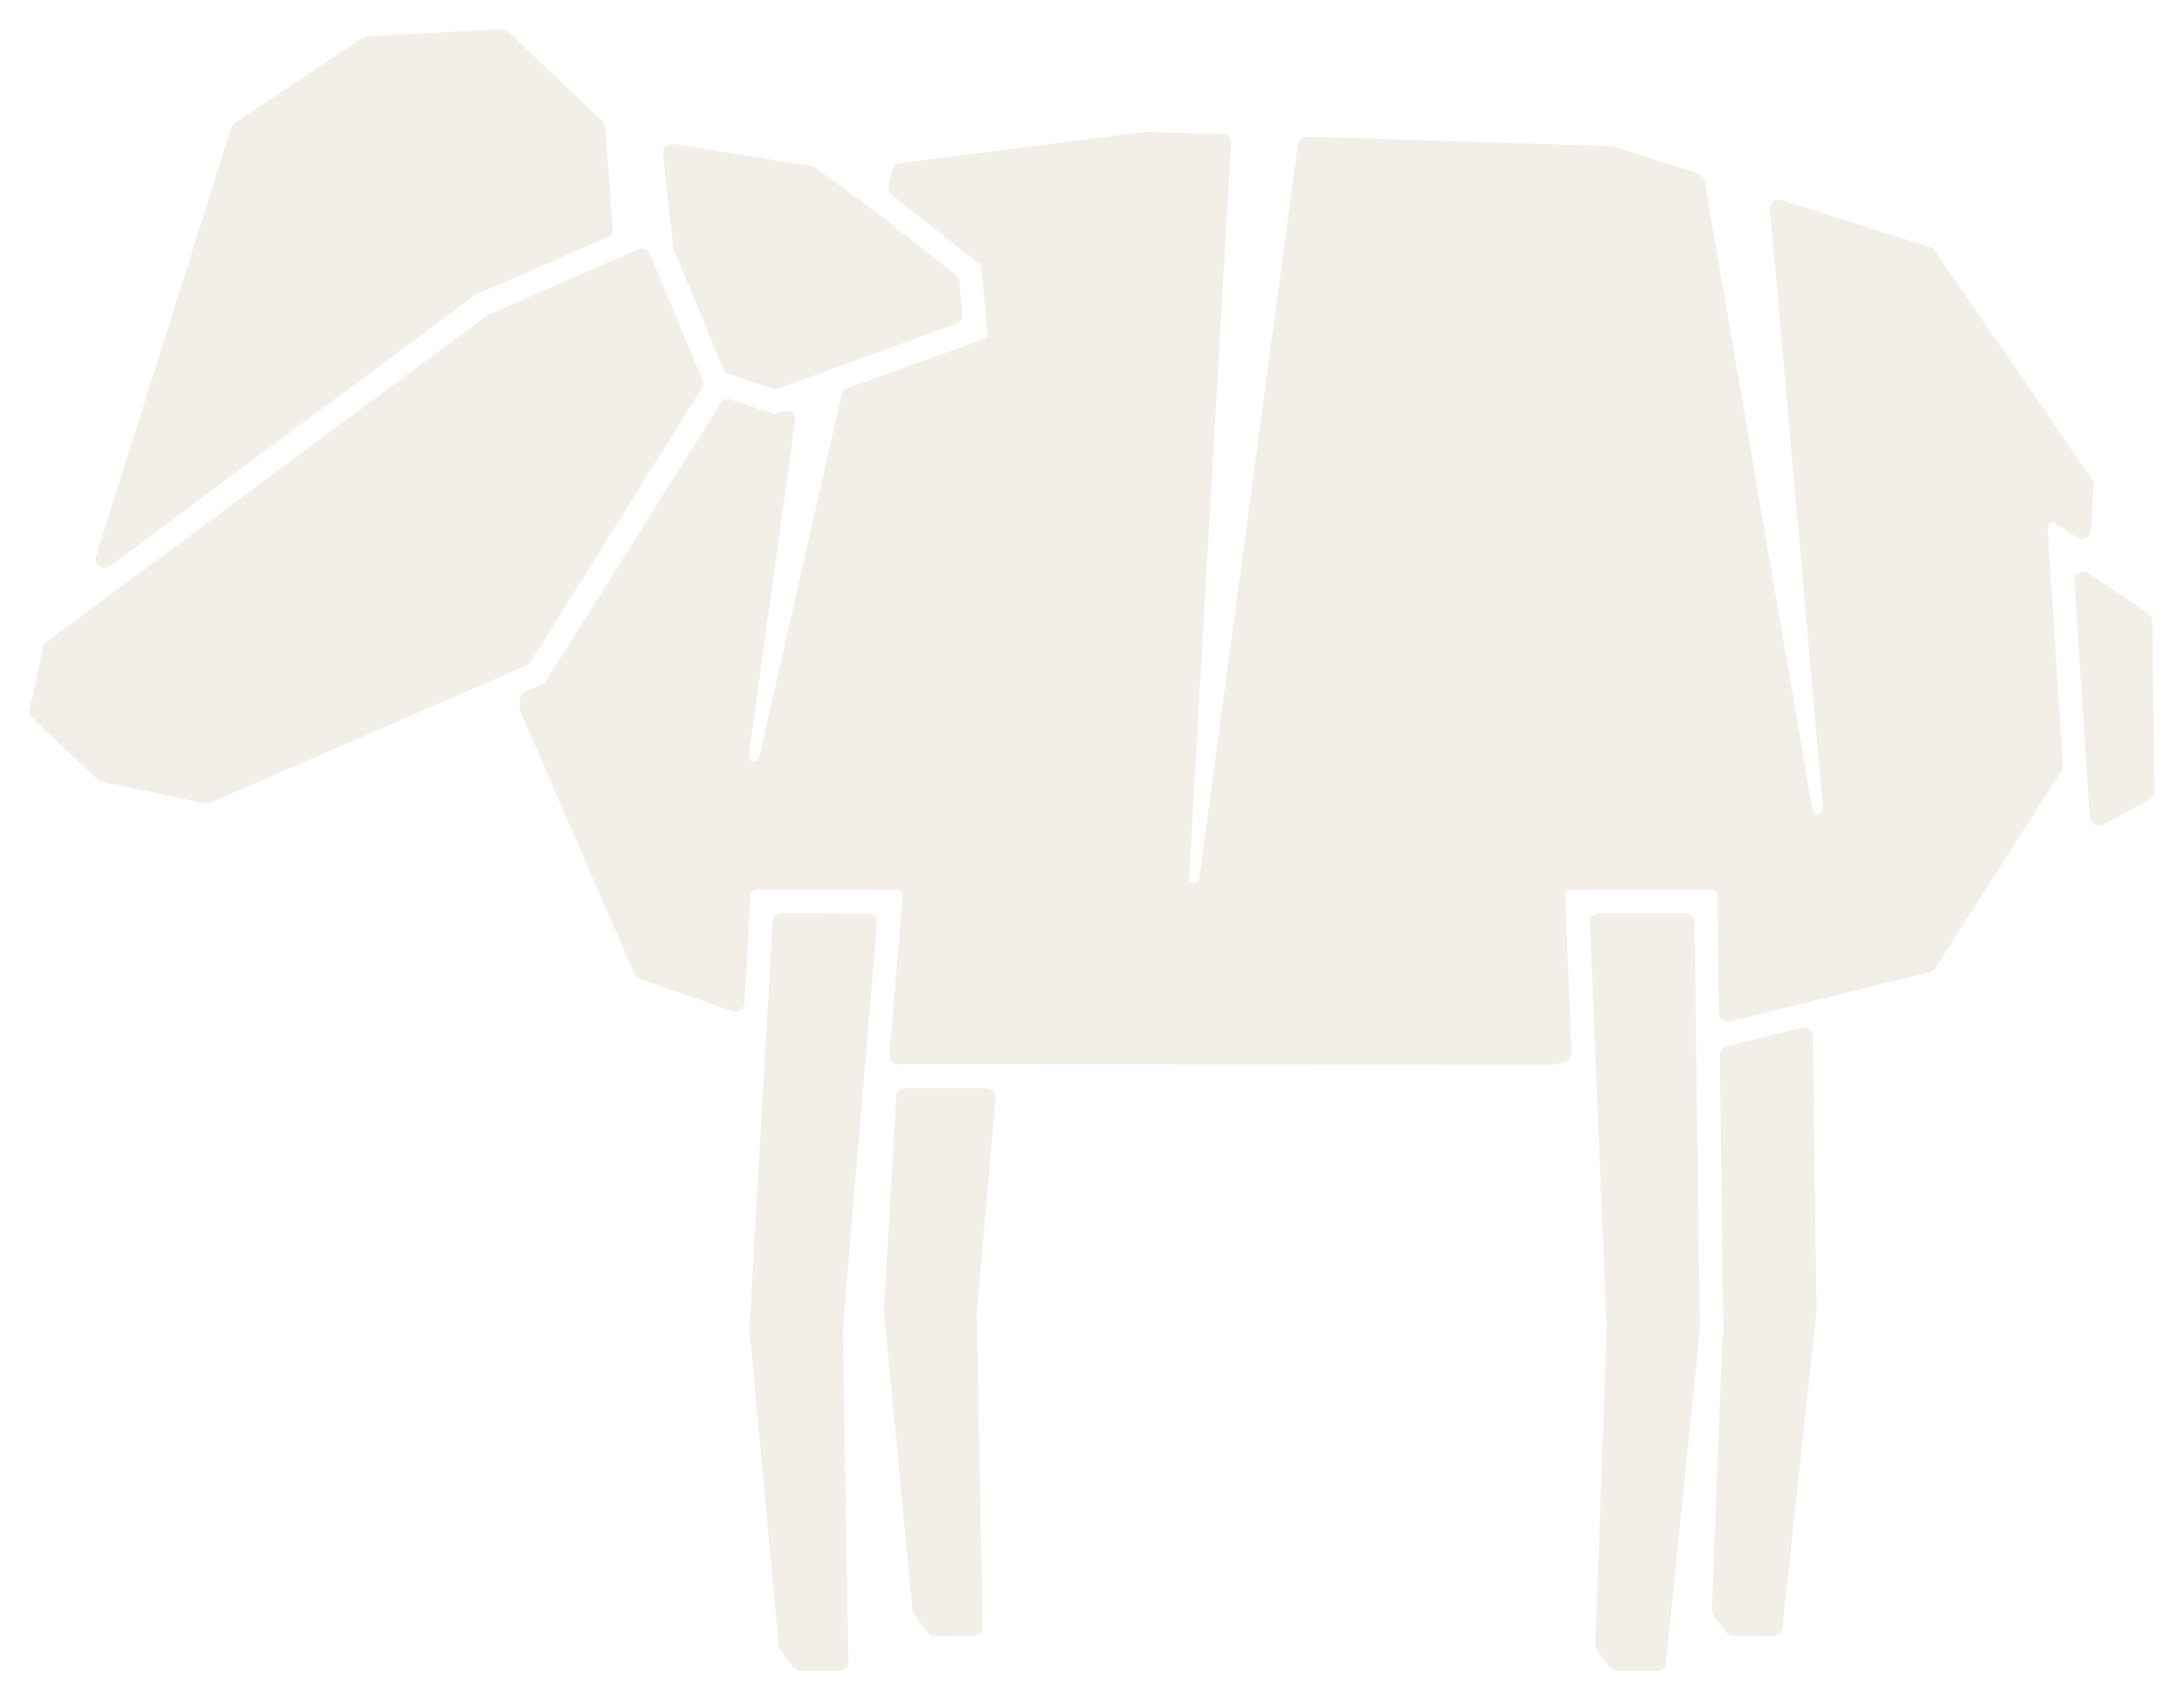
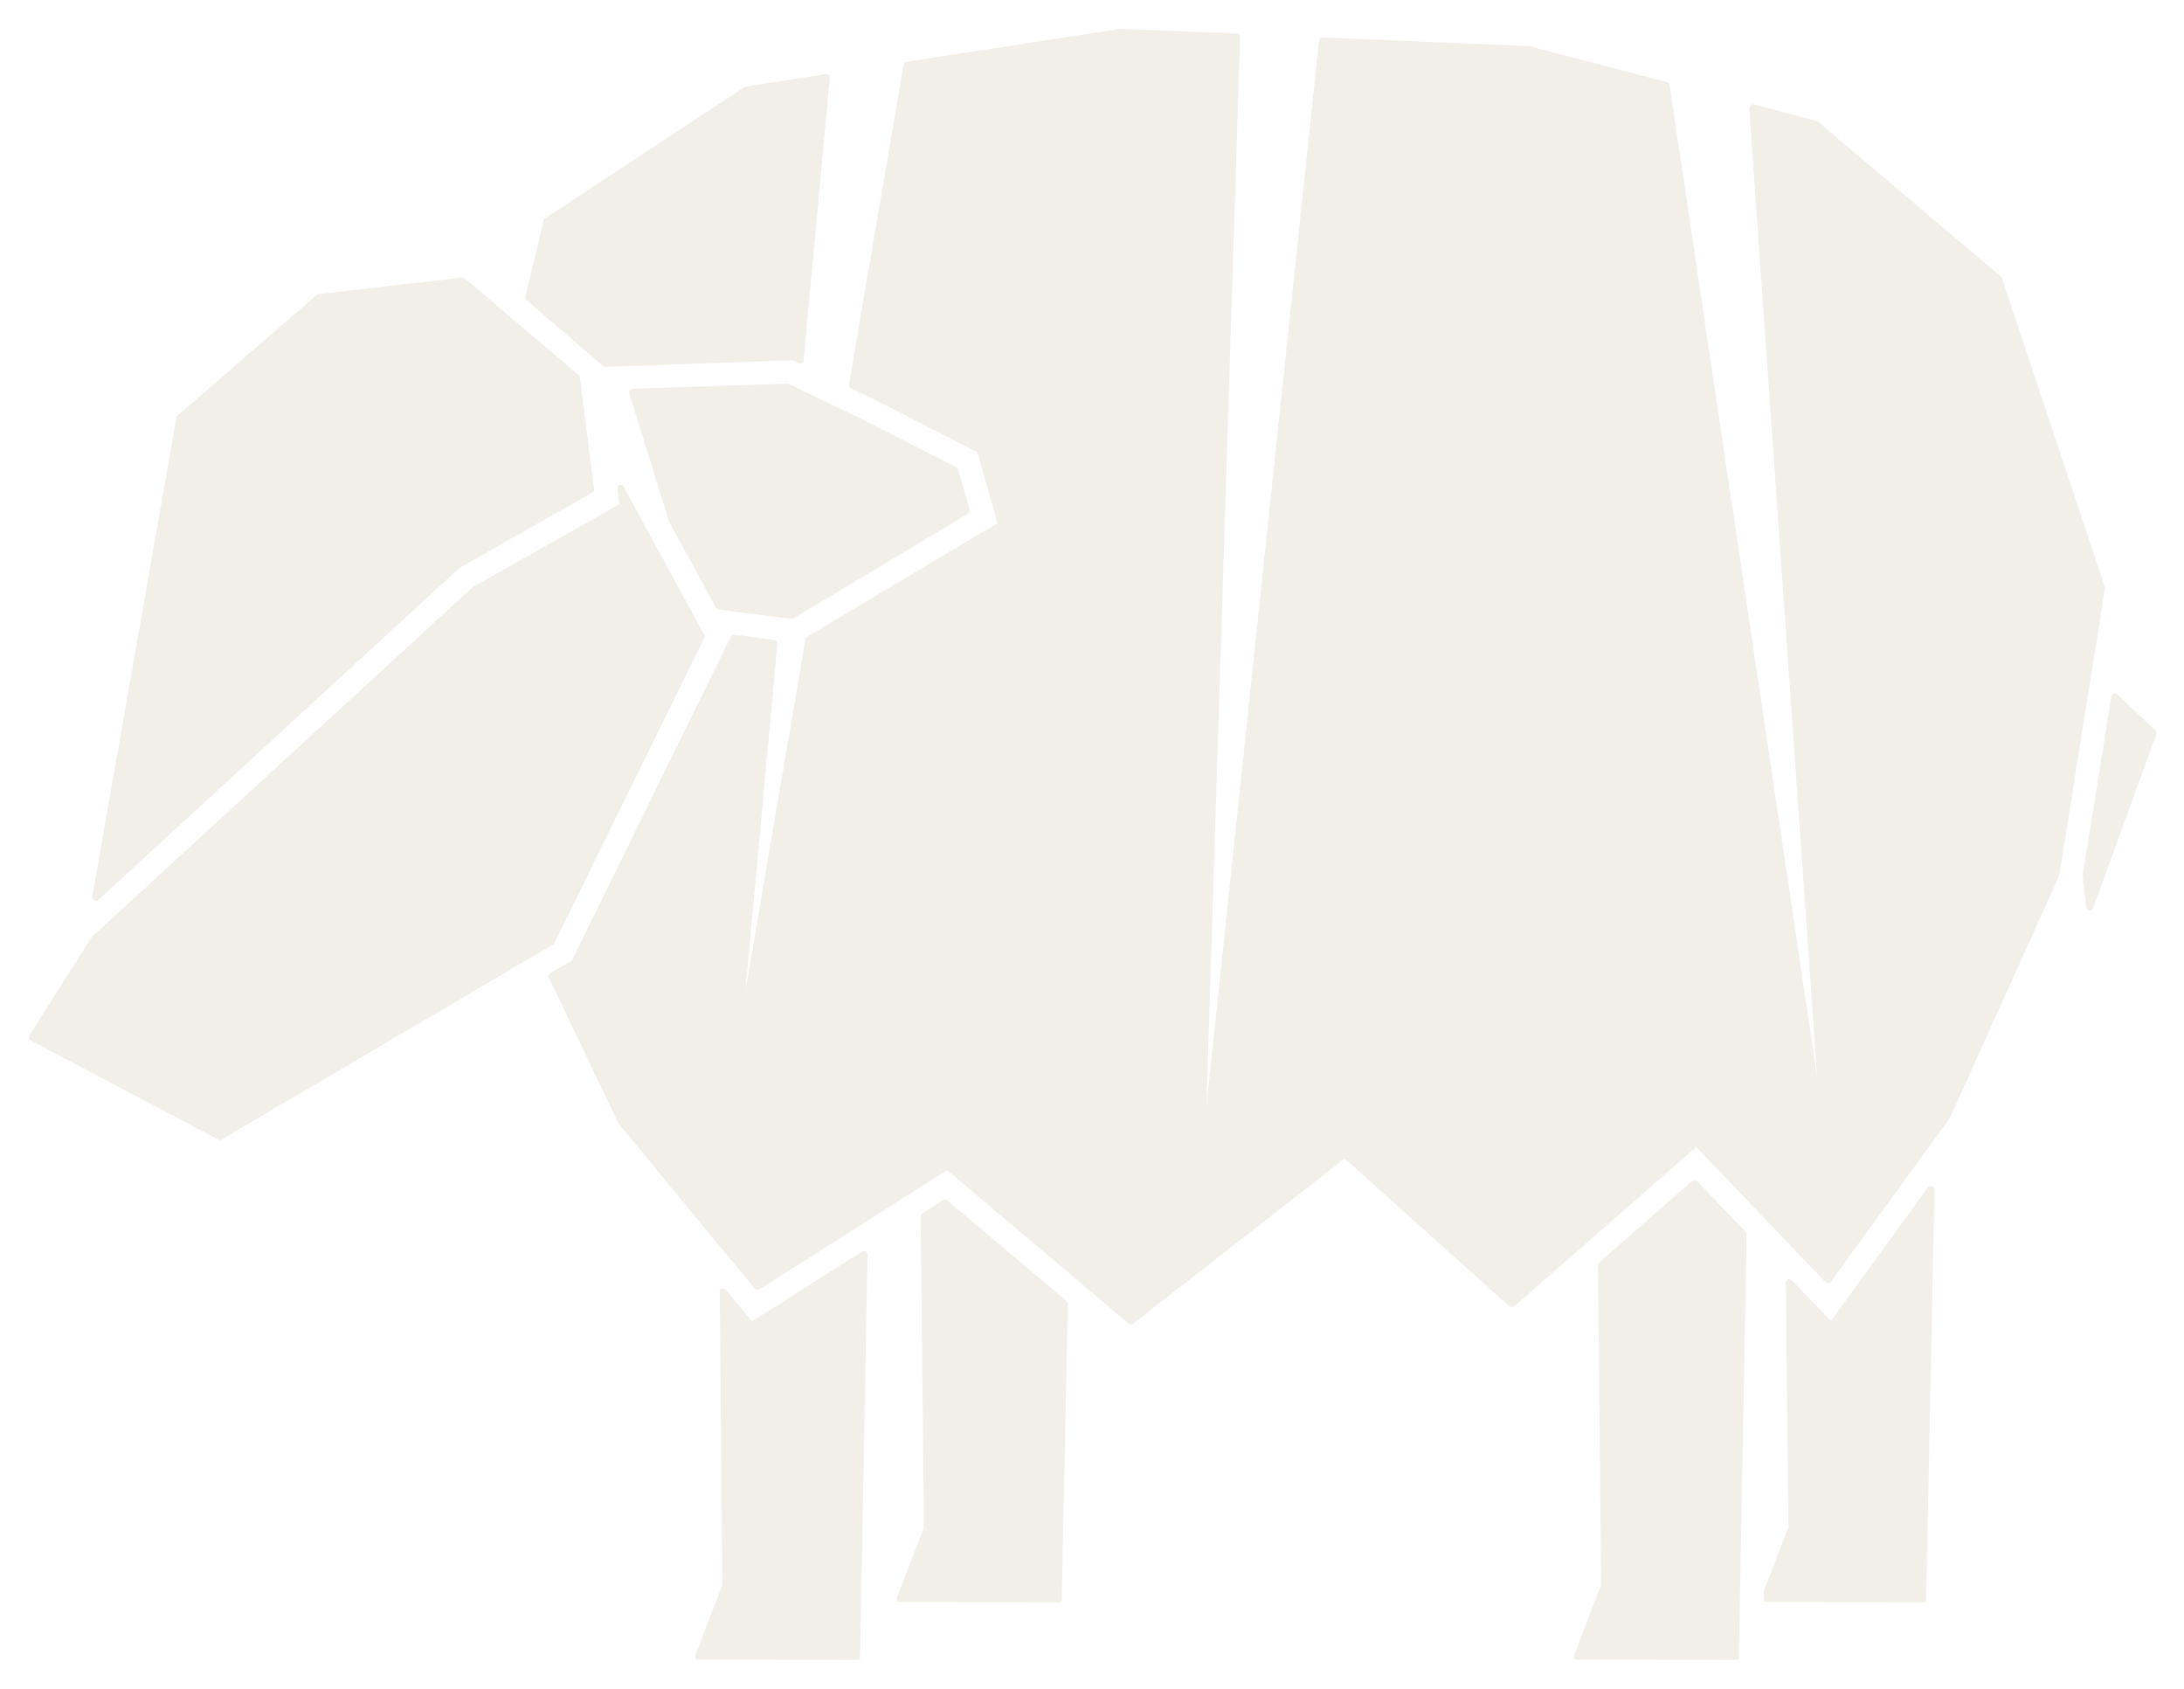
- <svg xmlns="http://www.w3.org/2000/svg" viewBox="0 0 749 583" role="img" aria-label="Black Sheep">
-   <path fill="#f2efe9" d="M587.1 552.1 L587.2 553.2 L587.7 554.0 L592.3 560.1 L593.7 561.0 L608.7 561.1 L610.3 560.4 L611.2 559.0 L623.0 449.4 L621.7 355.3 L621.5 354.4 L621.0 353.5 L620.2 352.8 L619.2 352.4 L617.9 352.5 L591.8 358.9 L590.4 359.9 L589.8 361.3 L591.0 456.4 L590.6 460.9ZM303.1 449.3 L313.0 552.8 L313.5 553.8 L318.1 559.9 L319.4 560.9 L320.6 561.1 L334.8 561.0 L336.3 560.0 L336.9 559.0 L337.0 558.1 L335.0 449.6 L341.5 376.4 L341.1 374.7 L339.8 373.5 L338.5 373.1 L310.3 373.1 L308.7 373.6 L307.6 374.8 L307.4 376.0ZM187.1 233.7 L186.5 234.4 L179.9 237.2 L178.9 237.9 L178.2 239.6 L178.2 243.5 L217.5 333.9 L218.3 335.0 L219.3 335.6 L251.3 346.9 L252.2 347.0 L253.3 346.9 L254.5 346.0 L255.3 344.5 L257.4 306.8 L257.6 306.1 L258.1 305.5 L259.2 305.1 L308.0 305.2 L309.2 305.8 L309.6 307.1 L305.0 362.1 L305.5 363.9 L306.3 364.6 L307.1 365.0 L533.1 365.1 L537.6 363.9 L538.6 362.8 L539.0 361.5 L536.8 307.0 L537.2 305.8 L538.2 305.2 L587.2 305.1 L588.3 305.5 L588.8 306.2 L589.0 306.9 L589.5 347.7 L590.2 349.3 L591.8 350.3 L593.3 350.3 L661.9 333.4 L663.4 332.5 L707.4 263.8 L707.5 262.6 L702.2 180.8 L702.9 179.6 L703.5 179.3 L704.4 179.3 L713.0 184.8 L714.7 184.9 L716.2 184.1 L716.8 183.2 L717.1 182.2 L718.0 165.6 L717.4 164.3 L663.1 85.4 L662.0 84.8 L610.9 68.6 L609.2 68.5 L607.7 69.5 L607.2 70.5 L607.0 71.7 L625.2 277.3 L625.0 278.3 L624.4 279.0 L623.5 279.3 L622.7 279.1 L622.0 278.6 L621.6 277.8 L584.6 61.9 L584.0 60.6 L582.5 59.5 L552.9 50.1 L448.2 46.9 L446.8 47.2 L445.7 48.1 L445.1 49.5 L411.3 301.2 L411.1 301.9 L410.5 302.5 L409.6 302.7 L408.9 302.6 L408.0 301.9 L407.8 300.8 L422.2 48.8 L422.0 47.7 L421.4 46.9 L420.5 46.3 L419.6 46.0 L392.8 45.2 L308.4 56.0 L307.2 56.4 L306.2 57.5 L304.6 64.0 L304.7 65.2 L305.3 66.4 L336.5 91.1 L338.7 114.9 L338.2 115.7 L337.5 116.2 L290.4 133.2 L289.4 133.8 L288.8 134.6 L260.4 259.7 L259.9 260.6 L258.9 261.1 L257.7 260.9 L257.0 260.1 L256.8 259.1 L272.7 144.3 L272.7 143.3 L272.3 142.3 L271.7 141.6 L270.8 141.0 L269.3 140.9 L265.5 142.0 L250.2 136.9 L248.6 137.0 L247.4 137.9ZM551.0 456.0 L547.1 564.6 L547.7 566.0 L552.1 571.9 L553.4 572.9 L554.6 573.1 L568.9 573.1 L570.5 572.2 L571.1 571.3 L571.3 570.4 L583.0 456.0 L581.1 316.1 L580.9 315.0 L580.4 314.2 L579.5 313.5 L578.6 313.2 L547.9 313.2 L546.2 313.9 L545.6 314.6 L545.2 315.6ZM257.0 455.9 L267.1 564.8 L267.5 565.8 L272.1 571.9 L273.4 572.9 L274.6 573.1 L288.8 573.0 L290.3 572.0 L290.9 571.0 L291.0 570.1 L289.0 456.1 L300.8 316.4 L300.6 315.3 L300.2 314.4 L299.5 313.7 L298.6 313.3 L267.6 313.2 L266.0 313.8 L265.0 315.3ZM716.7 280.4 L717.2 281.8 L718.1 282.8 L719.4 283.2 L720.8 283.0 L737.5 274.0 L738.3 273.3 L738.9 272.2 L738.1 212.7 L737.7 211.4 L736.7 210.3 L716.1 196.5 L714.4 196.0 L713.3 196.2 L712.2 197.0 L711.6 198.0 L711.4 199.2ZM249.7 128.3 L265.6 133.4 L266.7 133.3 L328.6 110.8 L329.7 109.8 L330.1 108.3 L328.9 95.5 L327.9 94.3 L301.4 73.5 L279.1 57.1 L230.8 49.3 L229.2 49.5 L227.8 50.7 L227.3 52.3 L230.9 85.2 L248.1 126.7 L248.7 127.7ZM15.9 220.2 L15.3 220.9 L14.8 221.9 L10.1 243.3 L10.1 244.8 L10.9 246.1 L34.2 268.0 L70.6 275.6 L71.9 275.4 L181.0 228.0 L181.9 227.1 L241.1 132.5 L241.2 131.6 L241.0 130.5 L222.7 86.6 L221.9 85.8 L221.1 85.3 L220.0 85.2 L219.1 85.4 L167.1 108.1ZM32.9 190.8 L32.9 192.6 L33.4 193.6 L34.0 194.2 L35.7 194.8 L36.8 194.6 L37.6 194.2 L163.1 101.1 L209.0 81.0 L209.8 79.8 L210.1 78.5 L207.6 43.7 L207.4 42.8 L206.9 41.9 L174.3 10.8 L173.3 10.2 L172.1 10.0 L125.0 12.5 L80.3 42.3 L79.3 43.7Z" />
+ <svg xmlns="http://www.w3.org/2000/svg" viewBox="0 0 758 586" role="img" aria-label="Black Sheep">
+   <path fill="#f2efe9" d="M620.7 530.0 L612.1 552.2 L612.1 555.0 L612.7 555.9 L667.5 556.0 L668.1 555.9 L668.5 555.4 L671.4 412.7 L671.2 412.0 L670.7 411.6 L669.9 411.5 L669.2 411.9 L635.5 458.4 L621.7 444.1 L620.7 443.8 L619.8 444.5ZM320.7 530.0 L311.3 554.4 L311.3 555.3 L311.9 555.9 L367.5 556.0 L368.1 555.9 L368.5 555.4 L370.6 452.1 L370.2 451.5 L328.7 416.5 L327.9 416.2 L327.3 416.4 L320.1 421.0 L319.5 421.9ZM555.7 550.0 L546.3 574.4 L546.3 575.2 L546.9 575.9 L602.5 576.0 L603.1 575.9 L603.5 575.4 L606.2 428.3 L605.9 427.5 L589.0 409.9 L588.4 409.5 L587.3 409.8 L555.0 438.1 L554.6 438.8ZM250.7 550.0 L241.3 574.4 L241.3 575.3 L241.9 575.9 L297.5 576.0 L298.1 575.9 L298.5 575.4 L301.1 435.2 L300.9 434.6 L300.4 434.1 L299.3 434.2 L261.0 458.5 L251.7 447.3 L250.6 447.0 L249.8 447.7ZM724.1 315.0 L724.4 315.7 L725.1 316.0 L725.9 315.9 L726.4 315.3 L748.5 254.5 L748.1 253.5 L734.8 240.9 L734.1 240.6 L733.3 240.8 L732.8 241.6 L722.8 303.9ZM198.5 333.3 L190.9 337.7 L190.5 338.3 L190.4 339.0 L214.7 389.9 L262.0 447.2 L262.7 447.6 L263.6 447.4 L328.7 406.0 L391.9 459.4 L392.9 459.6 L466.7 402.0 L523.9 453.3 L524.9 453.6 L525.5 453.3 L588.7 398.0 L633.7 445.0 L634.4 445.3 L635.1 445.2 L676.7 388.0 L714.7 303.8 L730.6 203.9 L694.7 96.2 L630.8 42.1 L608.6 36.2 L607.9 36.3 L607.3 36.7 L607.1 37.5 L630.7 374.0 L579.4 29.1 L578.6 28.5 L530.7 16.0 L459.1 13.0 L458.2 13.3 L457.8 14.0 L418.7 384.0 L430.4 12.6 L430.0 11.9 L429.3 11.7 L388.7 10.0 L314.3 21.5 L313.6 22.4 L294.6 133.9 L295.3 134.7 L303.2 138.5 L339.2 156.9 L346.2 181.5 L280.1 221.0 L279.6 221.5 L258.7 344.0 L269.8 223.4 L269.6 222.5 L268.8 222.1 L254.8 220.2 L254.2 220.4 L253.7 220.8ZM182.4 103.8 L209.4 127.1 L210.1 127.3 L275.0 125.0 L277.6 126.2 L278.2 126.1 L278.7 125.8 L278.9 125.1 L288.0 27.0 L287.6 25.9 L286.6 25.7 L258.6 30.1 L188.8 76.0 L182.3 103.1ZM274.5 214.7 L275.3 214.6 L336.2 178.1 L336.6 177.5 L336.6 176.9 L332.4 162.6 L332.0 162.2 L299.7 145.7 L273.4 133.1 L219.5 134.9 L218.9 135.2 L218.4 135.7 L218.4 136.5 L232.2 181.0 L248.5 210.9 L249.3 211.5ZM10.2 359.3 L10.1 360.3 L10.6 361.0 L75.9 395.5 L76.6 395.6 L192.2 327.6 L244.6 221.0 L244.4 220.3 L216.3 168.6 L215.7 168.3 L215.1 168.3 L214.6 168.6 L214.3 169.2 L214.9 175.0 L164.0 203.8 L31.8 325.2ZM32.0 311.3 L32.1 312.0 L32.5 312.5 L33.3 312.7 L34.0 312.4 L159.3 197.2 L206.1 170.6 L206.2 169.9 L201.2 130.5 L161.2 96.5 L160.5 96.3 L110.2 102.1 L61.3 144.5Z" />
</svg>
